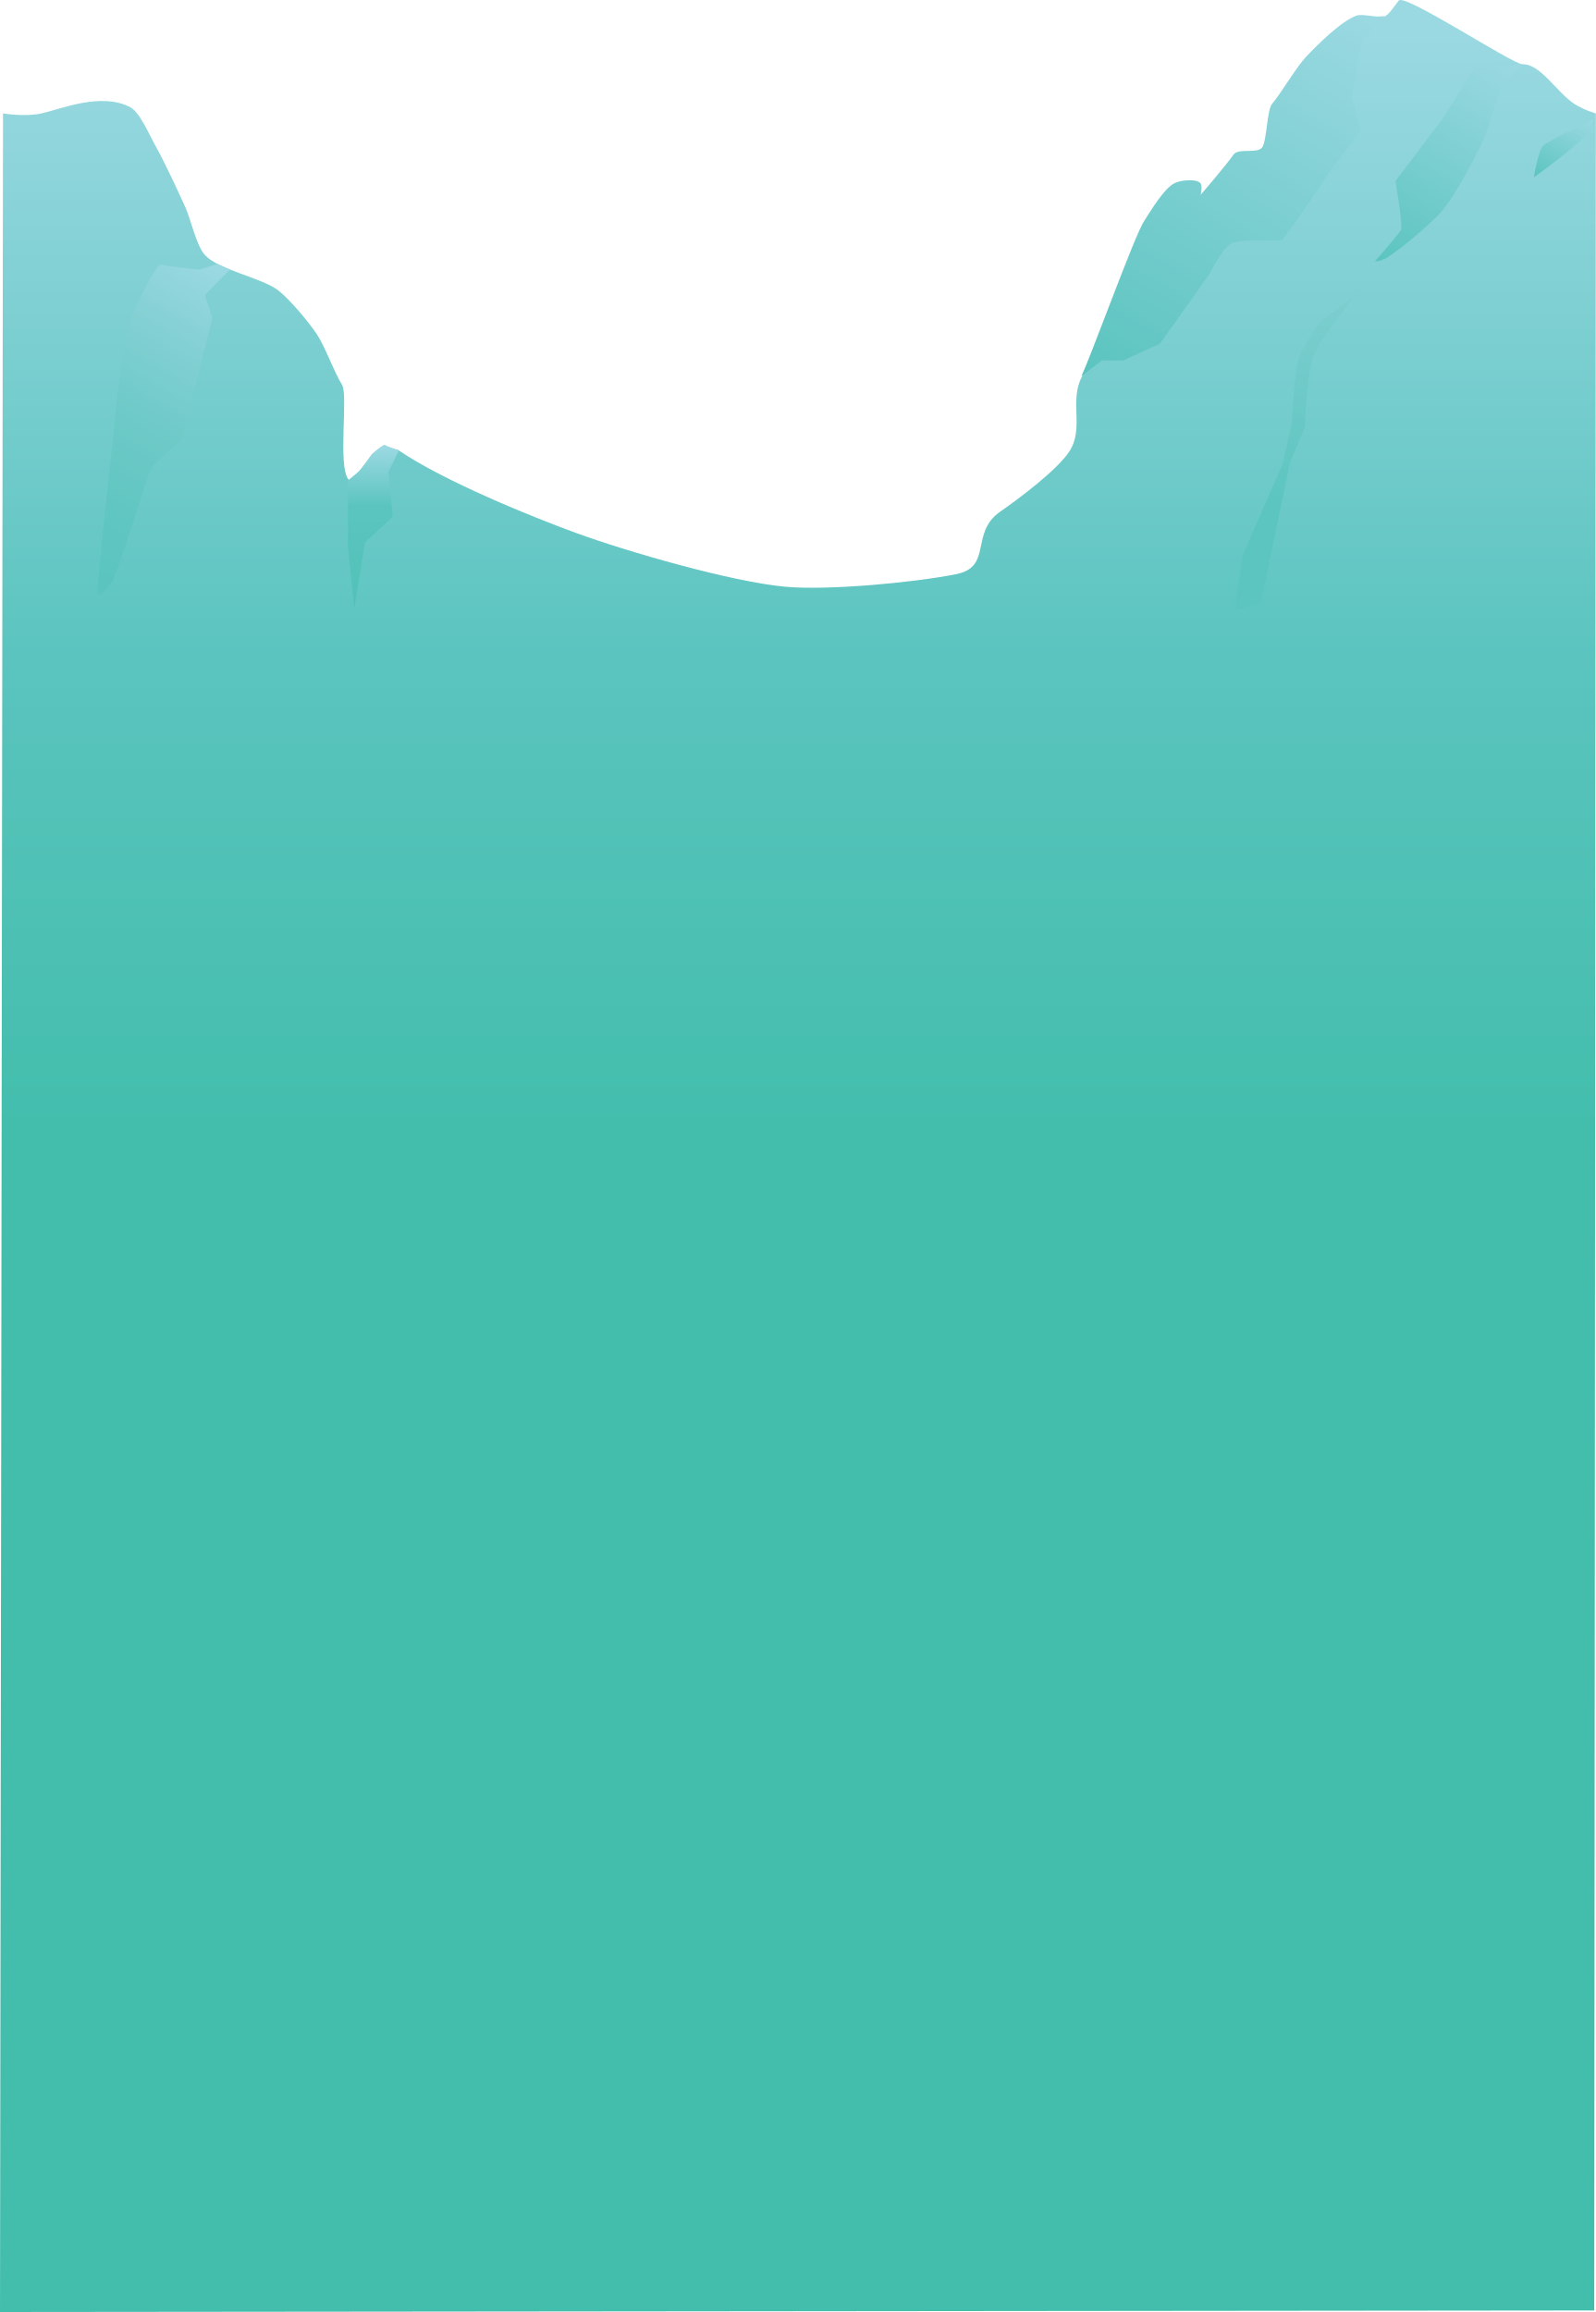
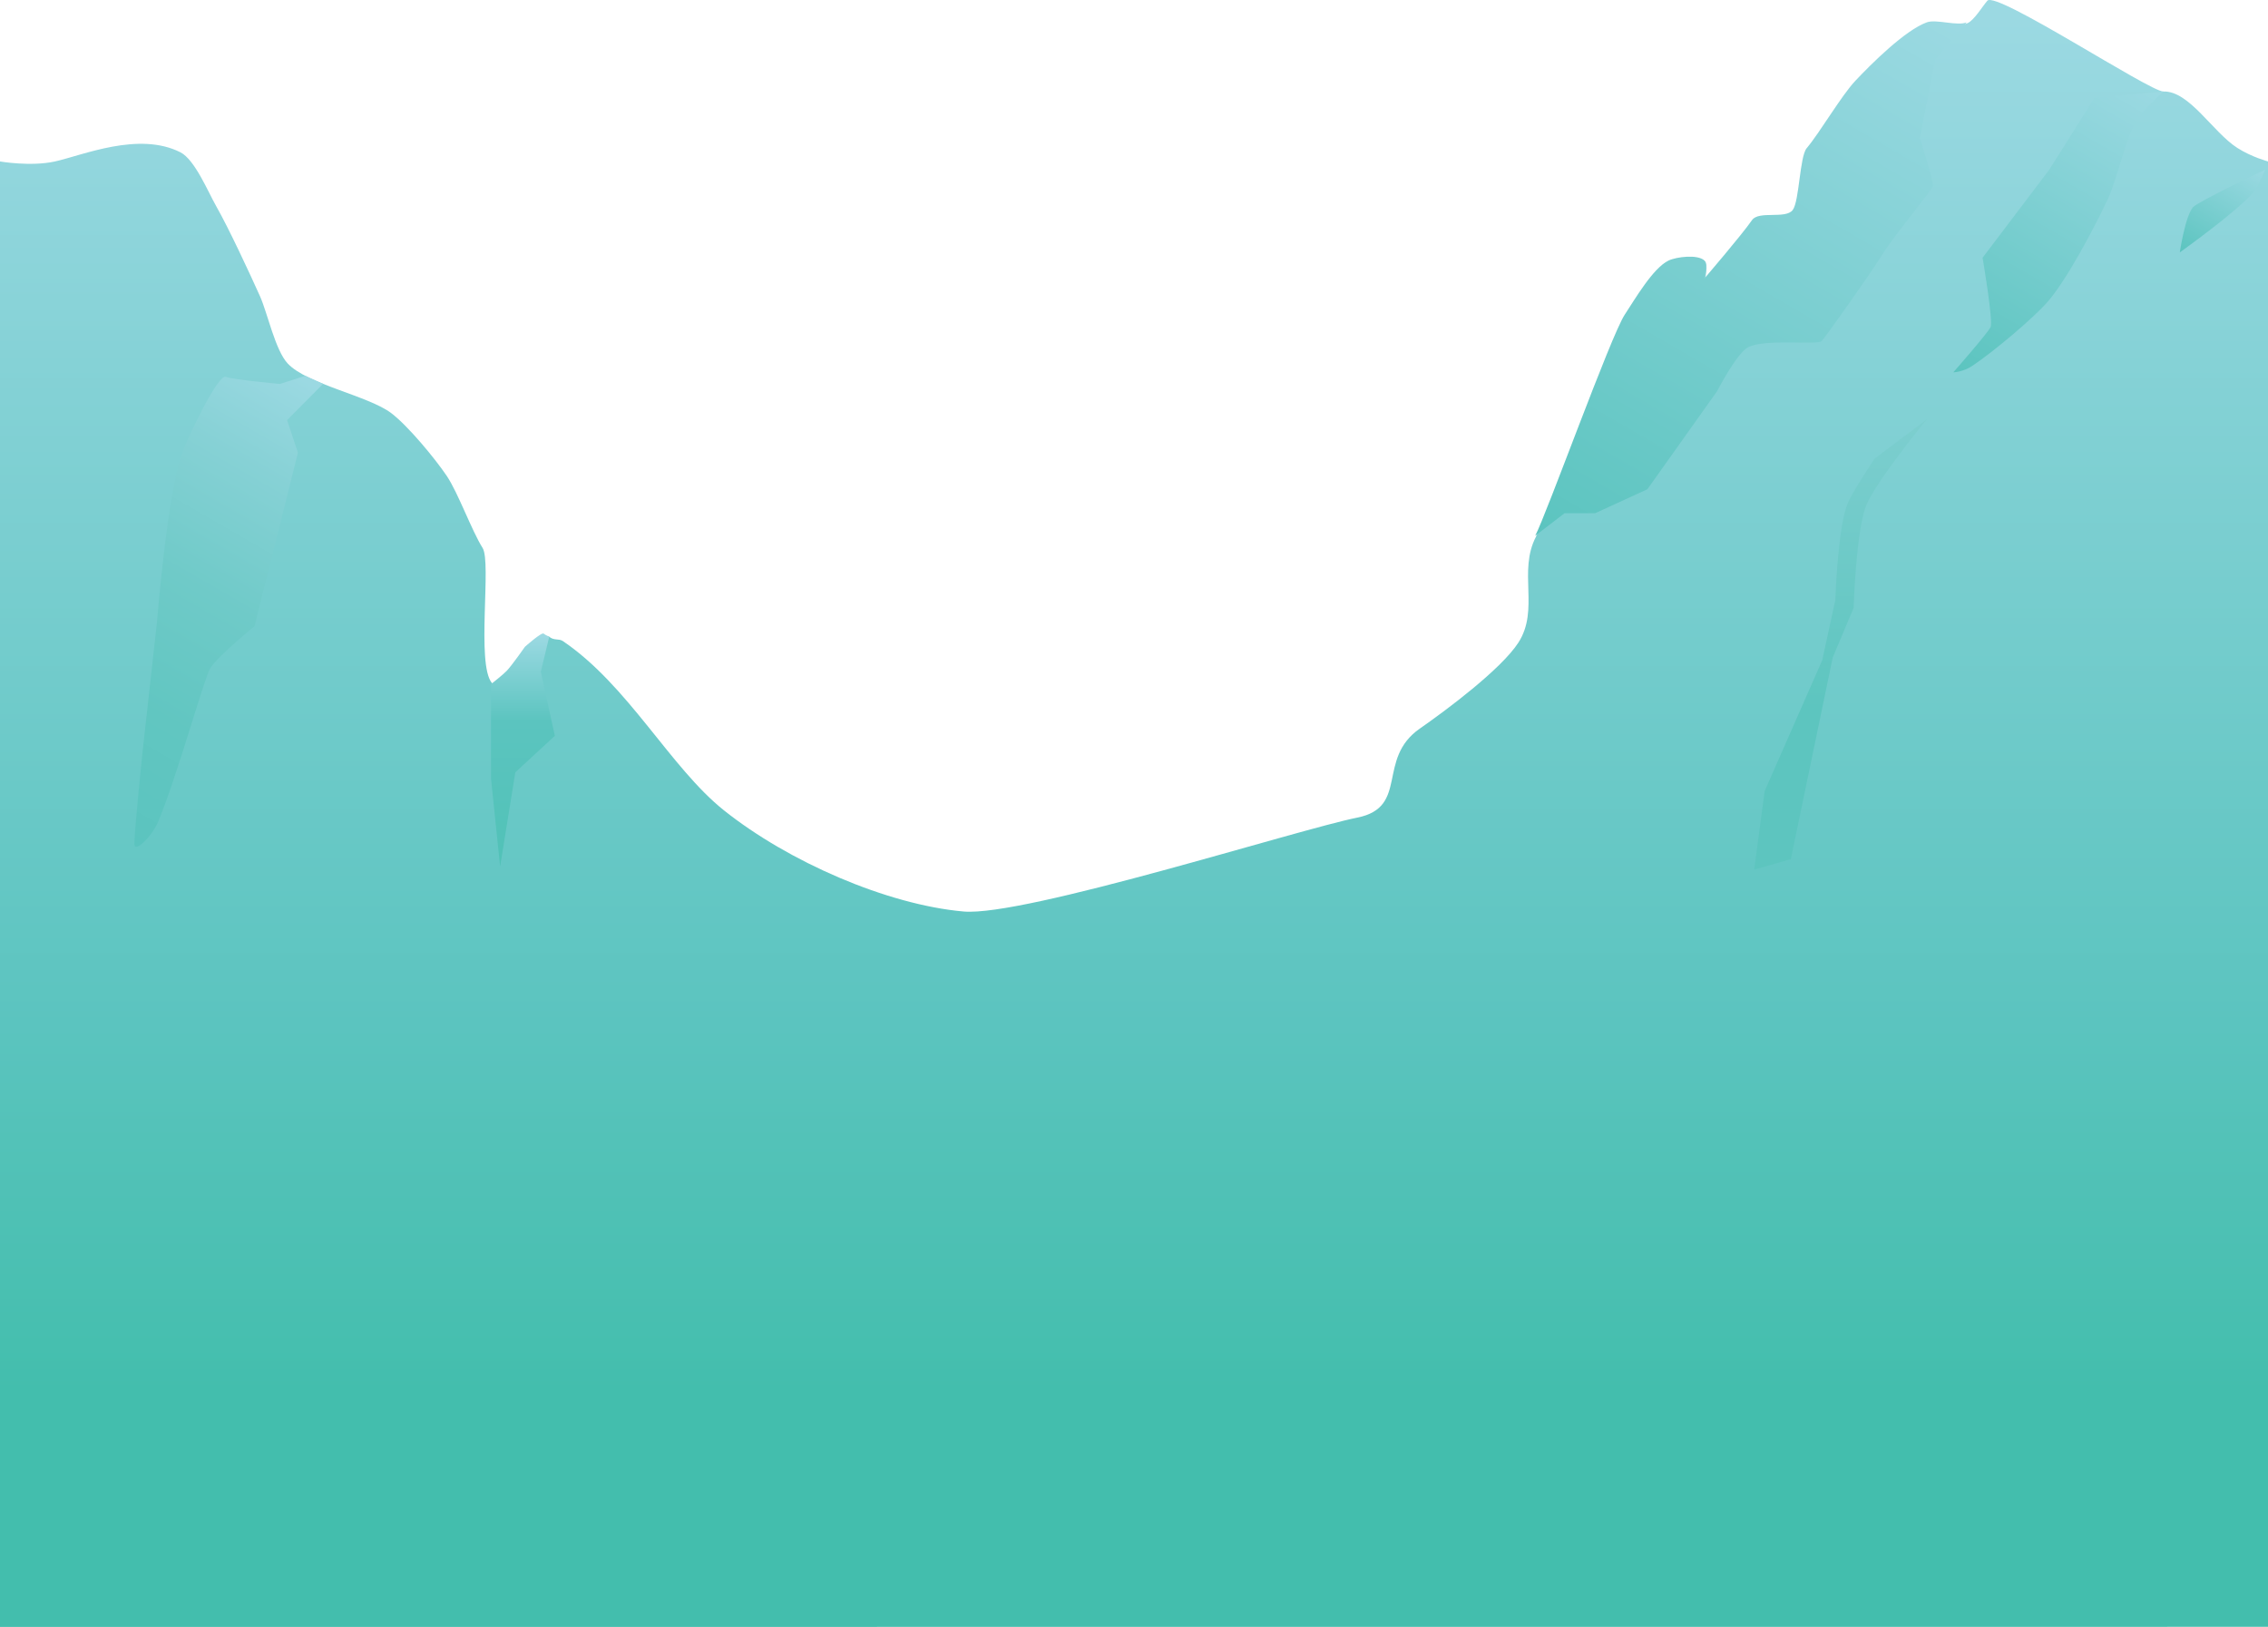
- <svg xmlns="http://www.w3.org/2000/svg" version="1.1" id="Layer_1" x="0px" y="0px" width="1282.437px" height="1857.691px" viewBox="0 0 1282.437 1857.691" enable-background="new 0 0 1282.437 1857.691" xml:space="preserve">
+ <svg xmlns="http://www.w3.org/2000/svg" version="1.1" id="Layer_1" x="0px" y="0px" width="1280px" height="917.988px" viewBox="0 0 1280 917.988" enable-background="new 0 0 1280 917.988" xml:space="preserve">
  <g>
-     <linearGradient id="SVGID_1_" gradientUnits="userSpaceOnUse" x1="641.218" y1="1857.691" x2="641.218" y2="2.351404e-05">
-       <stop offset="0.513" style="stop-color:#43BEAD" />
-       <stop offset="0.651" style="stop-color:#53C2B8" />
-       <stop offset="0.714" style="stop-color:#5BC4BF" />
+     <linearGradient id="SVGID_1_" gradientUnits="userSpaceOnUse" x1="640" y1="917.988" x2="640" y2="5.131461e-05">
+       <stop offset="0.144" style="stop-color:#43BEAD" />
+       <stop offset="0.299" style="stop-color:#53C2B8" />
+       <stop offset="0.37" style="stop-color:#5BC4BF" />
      <stop offset="0.988" style="stop-color:#9BD9E2" />
    </linearGradient>
-     <path fill="url(#SVGID_1_)" d="M2.422,91.119c0,0,17.477,2.987,31.038-0.013c15.57-3.445,47.341-17.113,70.872-5.156   c8.141,4.137,15.661,22.51,20.192,30.437c6.999,12.244,18.901,37.864,24.679,50.729c4.216,9.387,8.63,30.574,15.705,38.047   c11.114,11.739,45.428,18.165,58.332,27.901c9.461,7.138,24.787,25.681,31.41,35.51c6.332,9.398,14.134,31.006,20.192,40.583   c5.133,8.116-3.638,65.397,5.207,76.155c3.022,3.675,13.3-13.068,22.057-22.763c0.09-0.1,5.253-2.625,6.528-1.6   c2.831,2.275,9.188-0.813,11.574,0.806c36.92,25.037,106.728,53.34,143.091,66.616c40.792,14.893,125.01,39.285,168.266,43.12   c34.174,3.03,103.215-3.414,136.856-10.146c29.559-5.915,10.658-33.085,35.413-50.287c14.7-10.215,45.831-33.407,55.558-48.435   c12.075-18.656-0.33-40.141,9.972-59.832c6.599-12.613,42.692-112.987,50.575-124.84c5.425-8.157,15.836-26.223,24.679-30.437   c4.557-2.172,16.622-3.569,20.192,0c1.794,1.794,0,10.146,0,10.146s20.837-24.243,26.923-32.974   c3.789-5.435,18.907-0.404,22.937-5.663c3.779-4.931,3.908-30.169,7.912-34.92c7.561-8.973,19.435-29.508,27.483-38.047   c8.94-9.485,28.106-28.598,40.384-32.974c5.283-1.883,17.322,2.304,22.435,0c3.859-1.739,8.413-9.512,11.218-12.682   c5.048-5.707,91.764,51.431,99.381,51.224c14.641-0.397,27.872,23.05,41.757,31.88c8.131,5.171,17.197,7.629,17.197,7.629   l-1.293,1765.312L0,1857.691L2.422,91.119z" />
-     <linearGradient id="SVGID_2_" gradientUnits="userSpaceOnUse" x1="902.328" y1="321.573" x2="1088.656" y2="-1.156">
+     <path fill="url(#SVGID_1_)" d="M0,91.102c0,0,17.418,3.005,30.98,0.004c15.57-3.445,47.341-17.113,70.872-5.156   c8.141,4.137,15.661,22.51,20.192,30.437c6.999,12.244,18.901,37.864,24.679,50.729c4.216,9.387,8.63,30.574,15.705,38.047   c11.114,11.739,45.428,18.165,58.332,27.901c9.461,7.138,24.787,25.681,31.41,35.51c6.332,9.398,14.134,31.006,20.192,40.583   c5.133,8.116-3.638,65.397,5.207,76.155c3.022,3.675,13.3-13.068,22.057-22.763c0.09-0.1,9.098-4.261,10.373-3.236   c2.831,2.275,5.343,0.823,7.729,2.442c36.92,25.037,60.61,71.372,90.882,95.5c36.324,28.951,91.952,53.218,135.208,57.053   c34.174,3.03,188.483-46.23,222.124-52.962c29.559-5.915,10.658-33.085,35.413-50.287c14.701-10.215,45.831-33.407,55.558-48.435   c12.075-18.656-0.33-40.141,9.972-59.832c6.599-12.613,42.692-112.987,50.575-124.84c5.425-8.157,15.836-26.223,24.679-30.437   c4.557-2.172,16.622-3.569,20.192,0c1.794,1.794,0,10.146,0,10.146s20.837-24.243,26.923-32.974   c3.789-5.435,18.907-0.404,22.937-5.663c3.779-4.931,3.908-30.169,7.912-34.92c7.561-8.973,19.435-29.508,27.483-38.047   c8.94-9.485,28.106-28.598,40.384-32.974c5.283-1.883,17.322,2.304,22.435,0c3.859-1.739,8.413-9.512,11.218-12.682   c5.048-5.707,91.764,51.431,99.381,51.224c14.641-0.397,27.872,23.05,41.757,31.88c8.131,5.171,17.242,7.578,17.242,7.578v826.844   L0,917.988V91.102z" />
+     <linearGradient id="SVGID_2_" gradientUnits="userSpaceOnUse" x1="899.847" y1="321.573" x2="1086.175" y2="-1.156">
      <stop offset="0" style="stop-color:#5BC4BF" />
      <stop offset="0.988" style="stop-color:#9BD9E2" />
    </linearGradient>
-     <path fill="url(#SVGID_2_)" d="M868.92,302.285c6.599-12.613,42.692-112.987,50.575-124.84   c5.425-8.157,15.836-26.223,24.679-30.437c4.557-2.172,16.622-3.569,20.192,0c1.794,1.794,0,10.146,0,10.146   s20.837-24.243,26.923-32.974c3.789-5.435,18.907-0.404,22.937-5.663c3.779-4.931,3.908-30.169,7.912-34.92   c7.561-8.973,19.435-29.508,27.483-38.047c8.94-9.485,28.106-28.598,40.384-32.974c5.283-1.883,17.322,2.304,22.435,0   l-17.803,21.078l-8.614,44.299c0,0,8.099,25.389,7.383,27.071c-1.403,3.297-22.028,28.064-28.302,38.146   c-7.936,12.753-32.47,47.035-34.455,49.221c-2.377,2.619-32.747-1.562-41.838,3.692c-6.502,3.758-17.227,24.61-17.227,24.61   l-39.377,55.373l-29.533,13.536h-17.227L868.92,302.285z" />
-     <linearGradient id="SVGID_3_" gradientUnits="userSpaceOnUse" x1="1109.277" y1="212.641" x2="1207.55" y2="42.426">
+     <path fill="url(#SVGID_2_)" d="M866.439,302.285c6.599-12.613,42.692-112.987,50.575-124.84   c5.425-8.157,15.836-26.223,24.679-30.437c4.557-2.172,16.622-3.569,20.192,0c1.794,1.794,0,10.146,0,10.146   s20.837-24.243,26.923-32.974c3.789-5.435,18.907-0.404,22.937-5.663c3.779-4.931,3.908-30.169,7.912-34.92   c7.561-8.973,19.435-29.508,27.483-38.047c8.94-9.485,28.106-28.598,40.384-32.974c5.283-1.883,17.322,2.304,22.435,0   l-17.803,21.078l-8.614,44.299c0,0,8.099,25.389,7.383,27.071c-1.403,3.297-22.028,28.064-28.302,38.146   c-7.936,12.753-32.47,47.035-34.455,49.221c-2.377,2.619-32.747-1.562-41.838,3.692c-6.502,3.758-17.227,24.61-17.227,24.61   l-39.377,55.373l-29.532,13.536h-17.227L866.439,302.285z" />
+     <linearGradient id="SVGID_3_" gradientUnits="userSpaceOnUse" x1="1106.796" y1="212.641" x2="1205.069" y2="42.426">
      <stop offset="0" style="stop-color:#5BC4BF" />
      <stop offset="0.988" style="stop-color:#9BD9E2" />
    </linearGradient>
-     <path fill="url(#SVGID_3_)" d="M1223.483,51.625l-38.905,3.543l-25.57,40.611l-37.602,49.635c0,0,6.088,35.719,4.512,39.107   c-1.614,3.469-21.057,25.57-21.057,25.57s5.522-0.162,10.73-3.648c12.827-8.586,34.117-26.788,41.913-35.459   c11.384-12.66,27.31-43.272,34.594-58.66c5.141-10.86,10.2-34.92,16.545-45.123C1211.484,62.634,1223.483,51.625,1223.483,51.625z" />
-     <linearGradient id="SVGID_4_" gradientUnits="userSpaceOnUse" x1="1238.274" y1="145.619" x2="1270.496" y2="89.807">
+     <path fill="url(#SVGID_3_)" d="M1221.001,51.625l-38.905,3.543l-25.57,40.611l-37.602,49.635c0,0,6.088,35.719,4.512,39.107   c-1.614,3.469-21.057,25.57-21.057,25.57s5.522-0.162,10.73-3.648c12.827-8.586,34.117-26.788,41.913-35.459   c11.384-12.66,27.309-43.272,34.594-58.66c5.141-10.86,10.2-34.92,16.545-45.123C1209.002,62.634,1221.001,51.625,1221.001,51.625z   " />
+     <linearGradient id="SVGID_4_" gradientUnits="userSpaceOnUse" x1="1235.792" y1="145.619" x2="1268.015" y2="89.807">
      <stop offset="0" style="stop-color:#5BC4BF" />
      <stop offset="0.988" style="stop-color:#9BD9E2" />
    </linearGradient>
-     <path fill="url(#SVGID_4_)" d="M1280.84,95.779c0,0-37.795,17.931-40.611,21.057c-4.459,4.952-7.521,25.57-7.521,25.57   s33.617-23.943,42.115-34.594C1276.921,105.183,1280.84,95.779,1280.84,95.779z" />
-     <linearGradient id="SVGID_5_" gradientUnits="userSpaceOnUse" x1="41.458" y1="456.056" x2="181.001" y2="214.36">
+     <path fill="url(#SVGID_4_)" d="M1278.359,95.779c0,0-37.795,17.931-40.611,21.057c-4.459,4.952-7.521,25.57-7.521,25.57   s33.617-23.943,42.115-34.594C1274.44,105.183,1278.359,95.779,1278.359,95.779z" />
+     <linearGradient id="SVGID_5_" gradientUnits="userSpaceOnUse" x1="38.977" y1="456.056" x2="178.52" y2="214.36">
      <stop offset="0" style="stop-color:#5BC4BF" />
      <stop offset="0.252" style="stop-color:#61C6C1" />
      <stop offset="0.516" style="stop-color:#6FCAC8" />
      <stop offset="0.784" style="stop-color:#86D1D5" />
      <stop offset="0.988" style="stop-color:#9BD9E2" />
    </linearGradient>
-     <path fill="url(#SVGID_5_)" d="M160.419,216.644c0,0-27.217-2.511-30.469-4.022c-4.097-1.903-20.636,32.046-24.627,42.793   c-8.439,22.725-14.284,95.908-14.284,95.908l-8.162,73.462c0,0-4.863,46.707-4.519,51.762c0.316,4.649,9.987-4.742,13.408-12.946   c10.844-26.006,26.076-81.444,29.411-86.634c4.643-7.225,24.959-23.604,24.959-23.604l24.487-97.949L164.5,237.05l20.334-20.478   l-10.021-4.504L160.419,216.644z" />
-     <linearGradient id="SVGID_6_" gradientUnits="userSpaceOnUse" x1="1041.131" y1="490.673" x2="1041.131" y2="236.768">
+     <path fill="url(#SVGID_5_)" d="M157.937,216.644c0,0-27.216-2.511-30.469-4.022c-4.097-1.903-20.636,32.046-24.627,42.793   c-8.439,22.725-14.284,95.908-14.284,95.908l-8.162,73.462c0,0-4.863,46.707-4.519,51.762c0.316,4.649,9.987-4.742,13.408-12.946   c10.844-26.006,26.076-81.444,29.411-86.634c4.643-7.225,24.959-23.604,24.959-23.604l24.487-97.949l-6.122-18.365l20.334-20.478   l-10.021-4.504L157.937,216.644z" />
+     <linearGradient id="SVGID_6_" gradientUnits="userSpaceOnUse" x1="1038.649" y1="490.673" x2="1038.649" y2="236.768">
      <stop offset="0.357" style="stop-color:#5DC5BF" />
      <stop offset="1" style="stop-color:#7DCECF" />
    </linearGradient>
-     <path fill="url(#SVGID_6_)" d="M1089.758,236.768c0,0-28.656,34.933-34.071,48.486c-5.761,14.418-7.058,57.718-7.058,57.718   l-11.816,28.063l-23.632,113.729l-20.678,5.908l5.908-44.31l32.494-73.85l7.385-33.971c0,0,1.31-41.138,7.058-54.764   c2.742-6.5,15.097-24.994,15.097-24.994L1089.758,236.768z" />
-     <linearGradient id="SVGID_7_" gradientUnits="userSpaceOnUse" x1="300.085" y1="488.966" x2="300.085" y2="357.428">
+     <path fill="url(#SVGID_6_)" d="M1087.277,236.768c0,0-28.655,34.933-34.071,48.486c-5.761,14.418-7.058,57.718-7.058,57.718   l-11.816,28.063L1010.7,484.765l-20.678,5.908l5.908-44.31l32.494-73.85l7.385-33.971c0,0,1.31-41.138,7.058-54.764   c2.742-6.5,15.097-24.994,15.097-24.994L1087.277,236.768z" />
+     <linearGradient id="SVGID_7_" gradientUnits="userSpaceOnUse" x1="295.127" y1="488.966" x2="295.127" y2="357.428">
      <stop offset="0" style="stop-color:#51C2B7" />
      <stop offset="0.622" style="stop-color:#5BC4BF" />
      <stop offset="0.988" style="stop-color:#9BD9E2" />
    </linearGradient>
-     <path fill="url(#SVGID_7_)" d="M298.741,364.935c0,0,9.424-8.433,10.58-7.422c1.047,0.916,11.255,4.299,11.255,4.299l-8.384,17.346   l3.431,36.031l-22.305,20.589l-8.579,53.188l-5.147-49.757v-53.188c0,0,6.665-5.225,8.802-7.439   C291.301,375.573,298.741,364.935,298.741,364.935z" />
+     <path fill="url(#SVGID_7_)" d="M296.26,364.935c0,0,9.424-8.433,10.58-7.422c1.047,0.916,3.147,1.676,3.147,1.676l-4.769,19.862   l7.923,36.138l-22.305,20.589l-8.579,53.188l-5.147-49.757v-53.188c0,0,6.665-5.225,8.802-7.439   C288.82,375.573,296.26,364.935,296.26,364.935z" />
  </g>
</svg>
